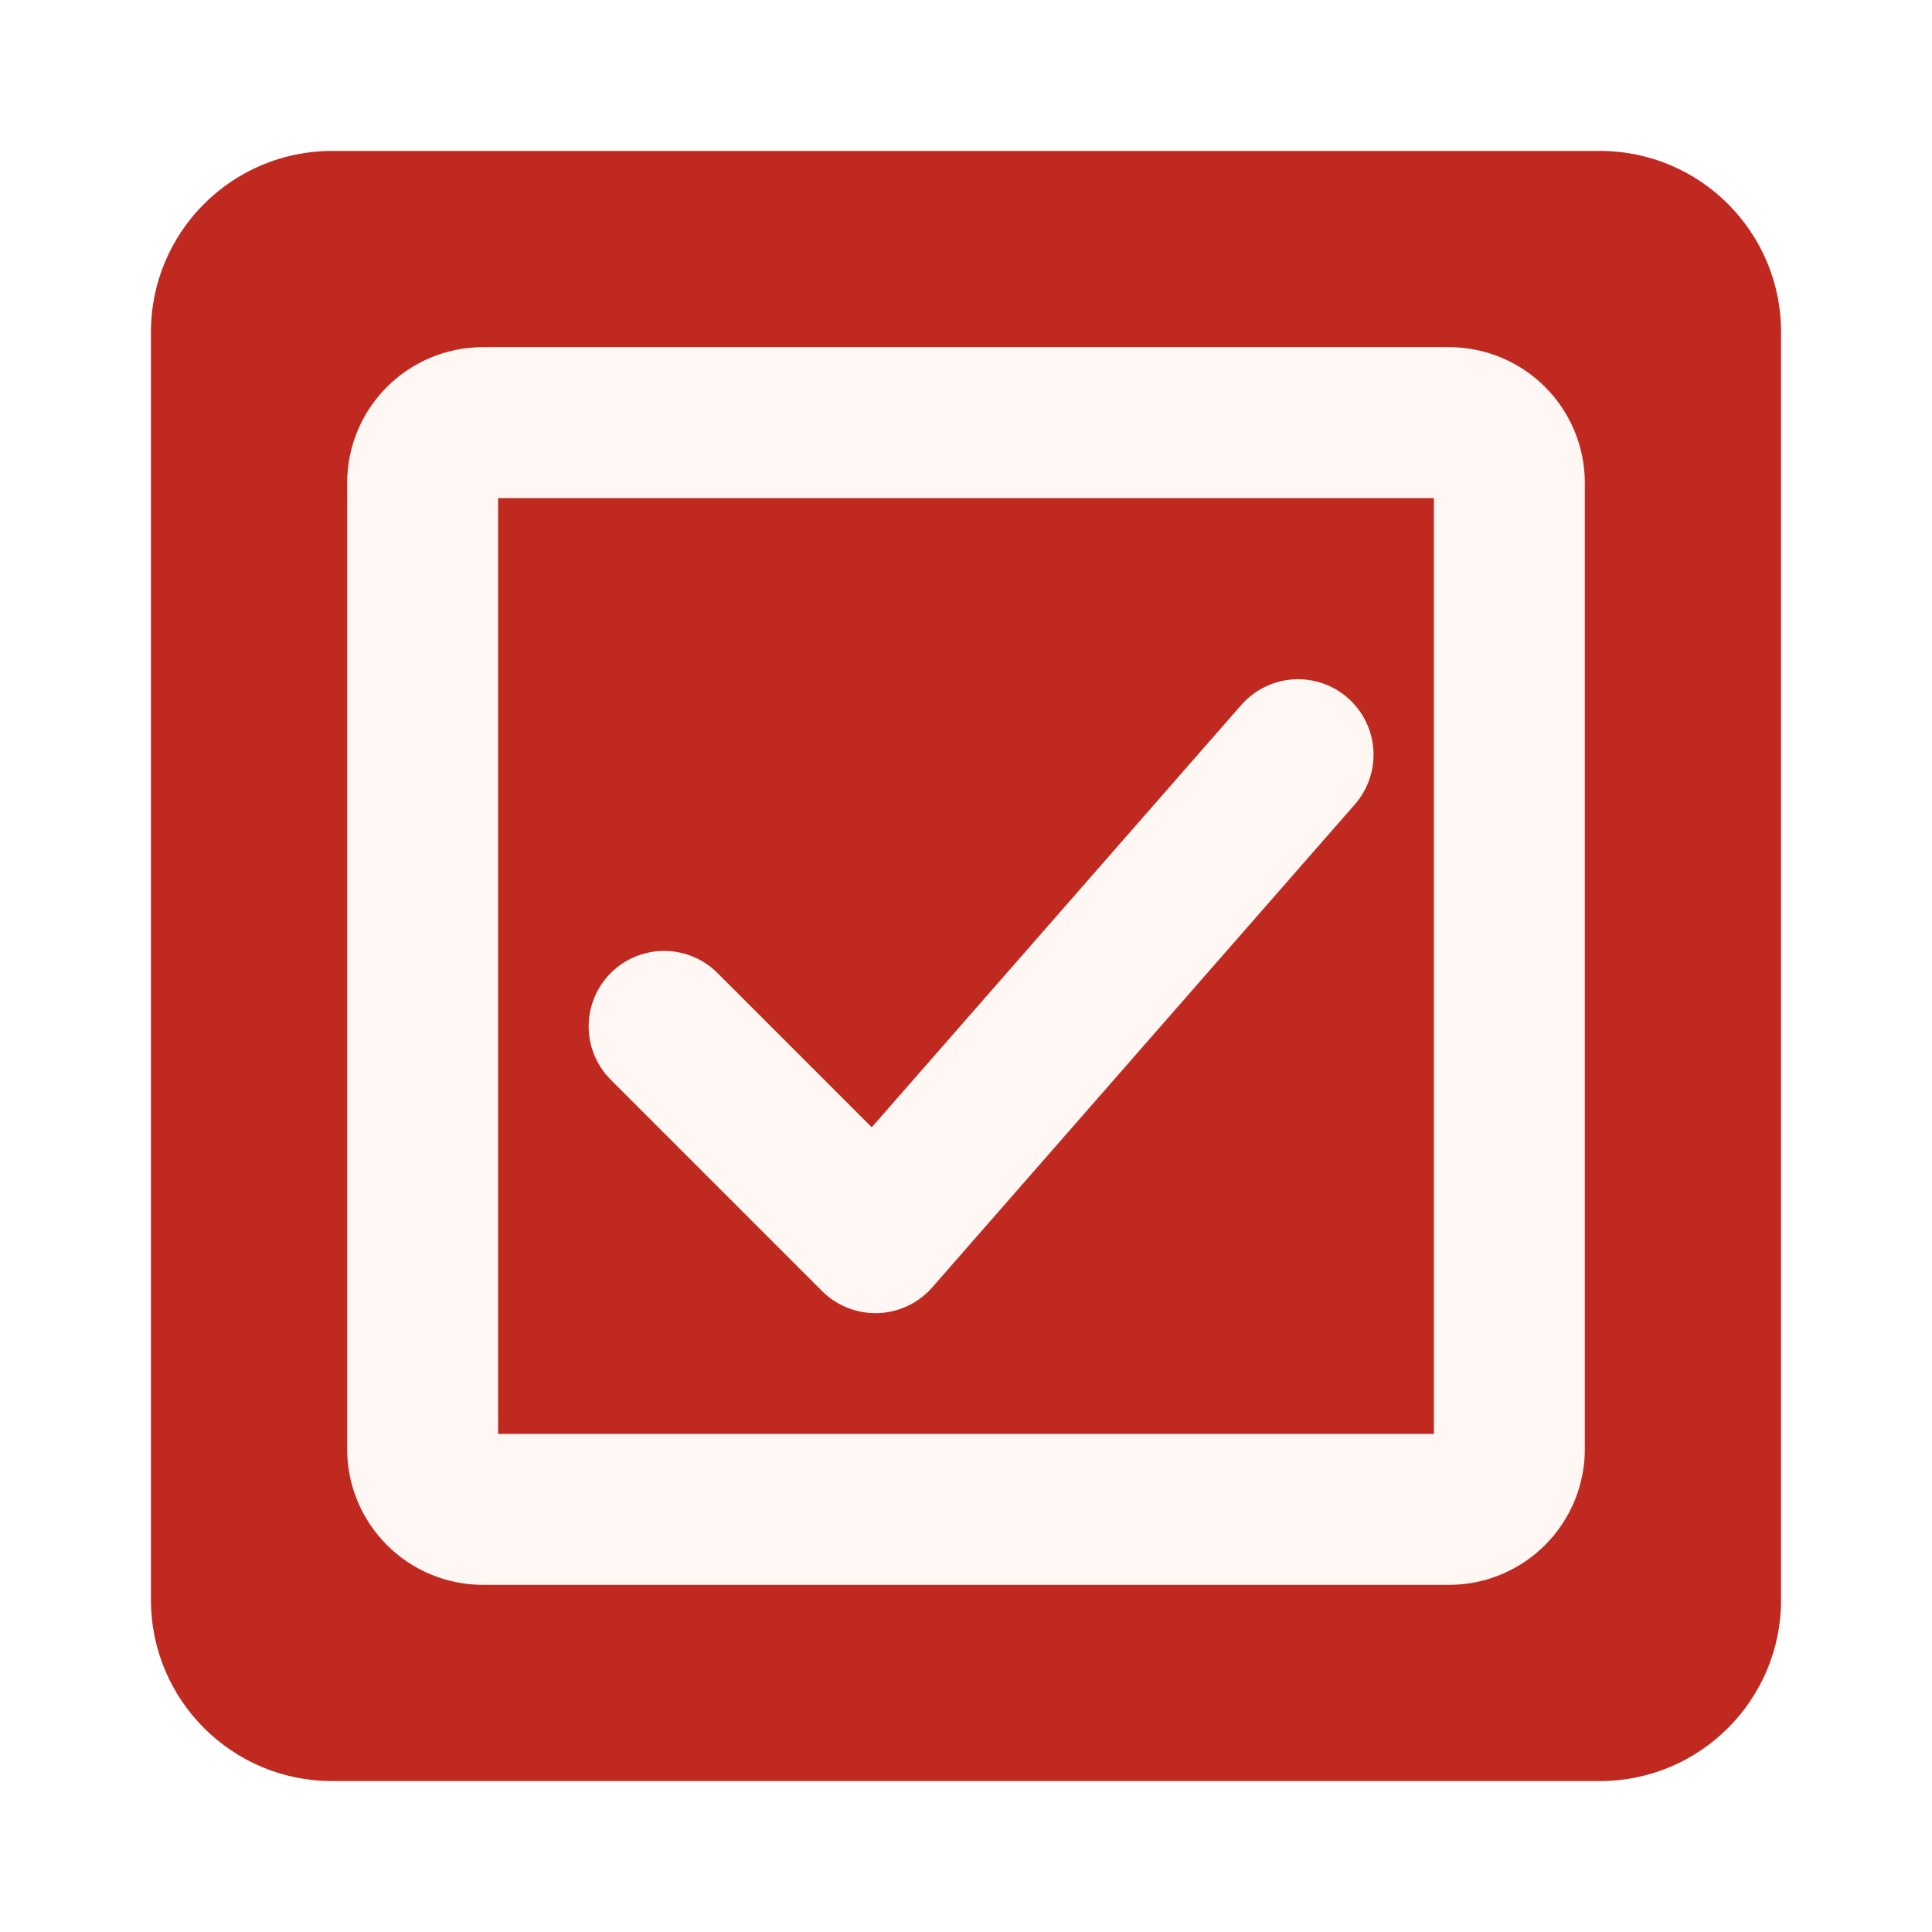
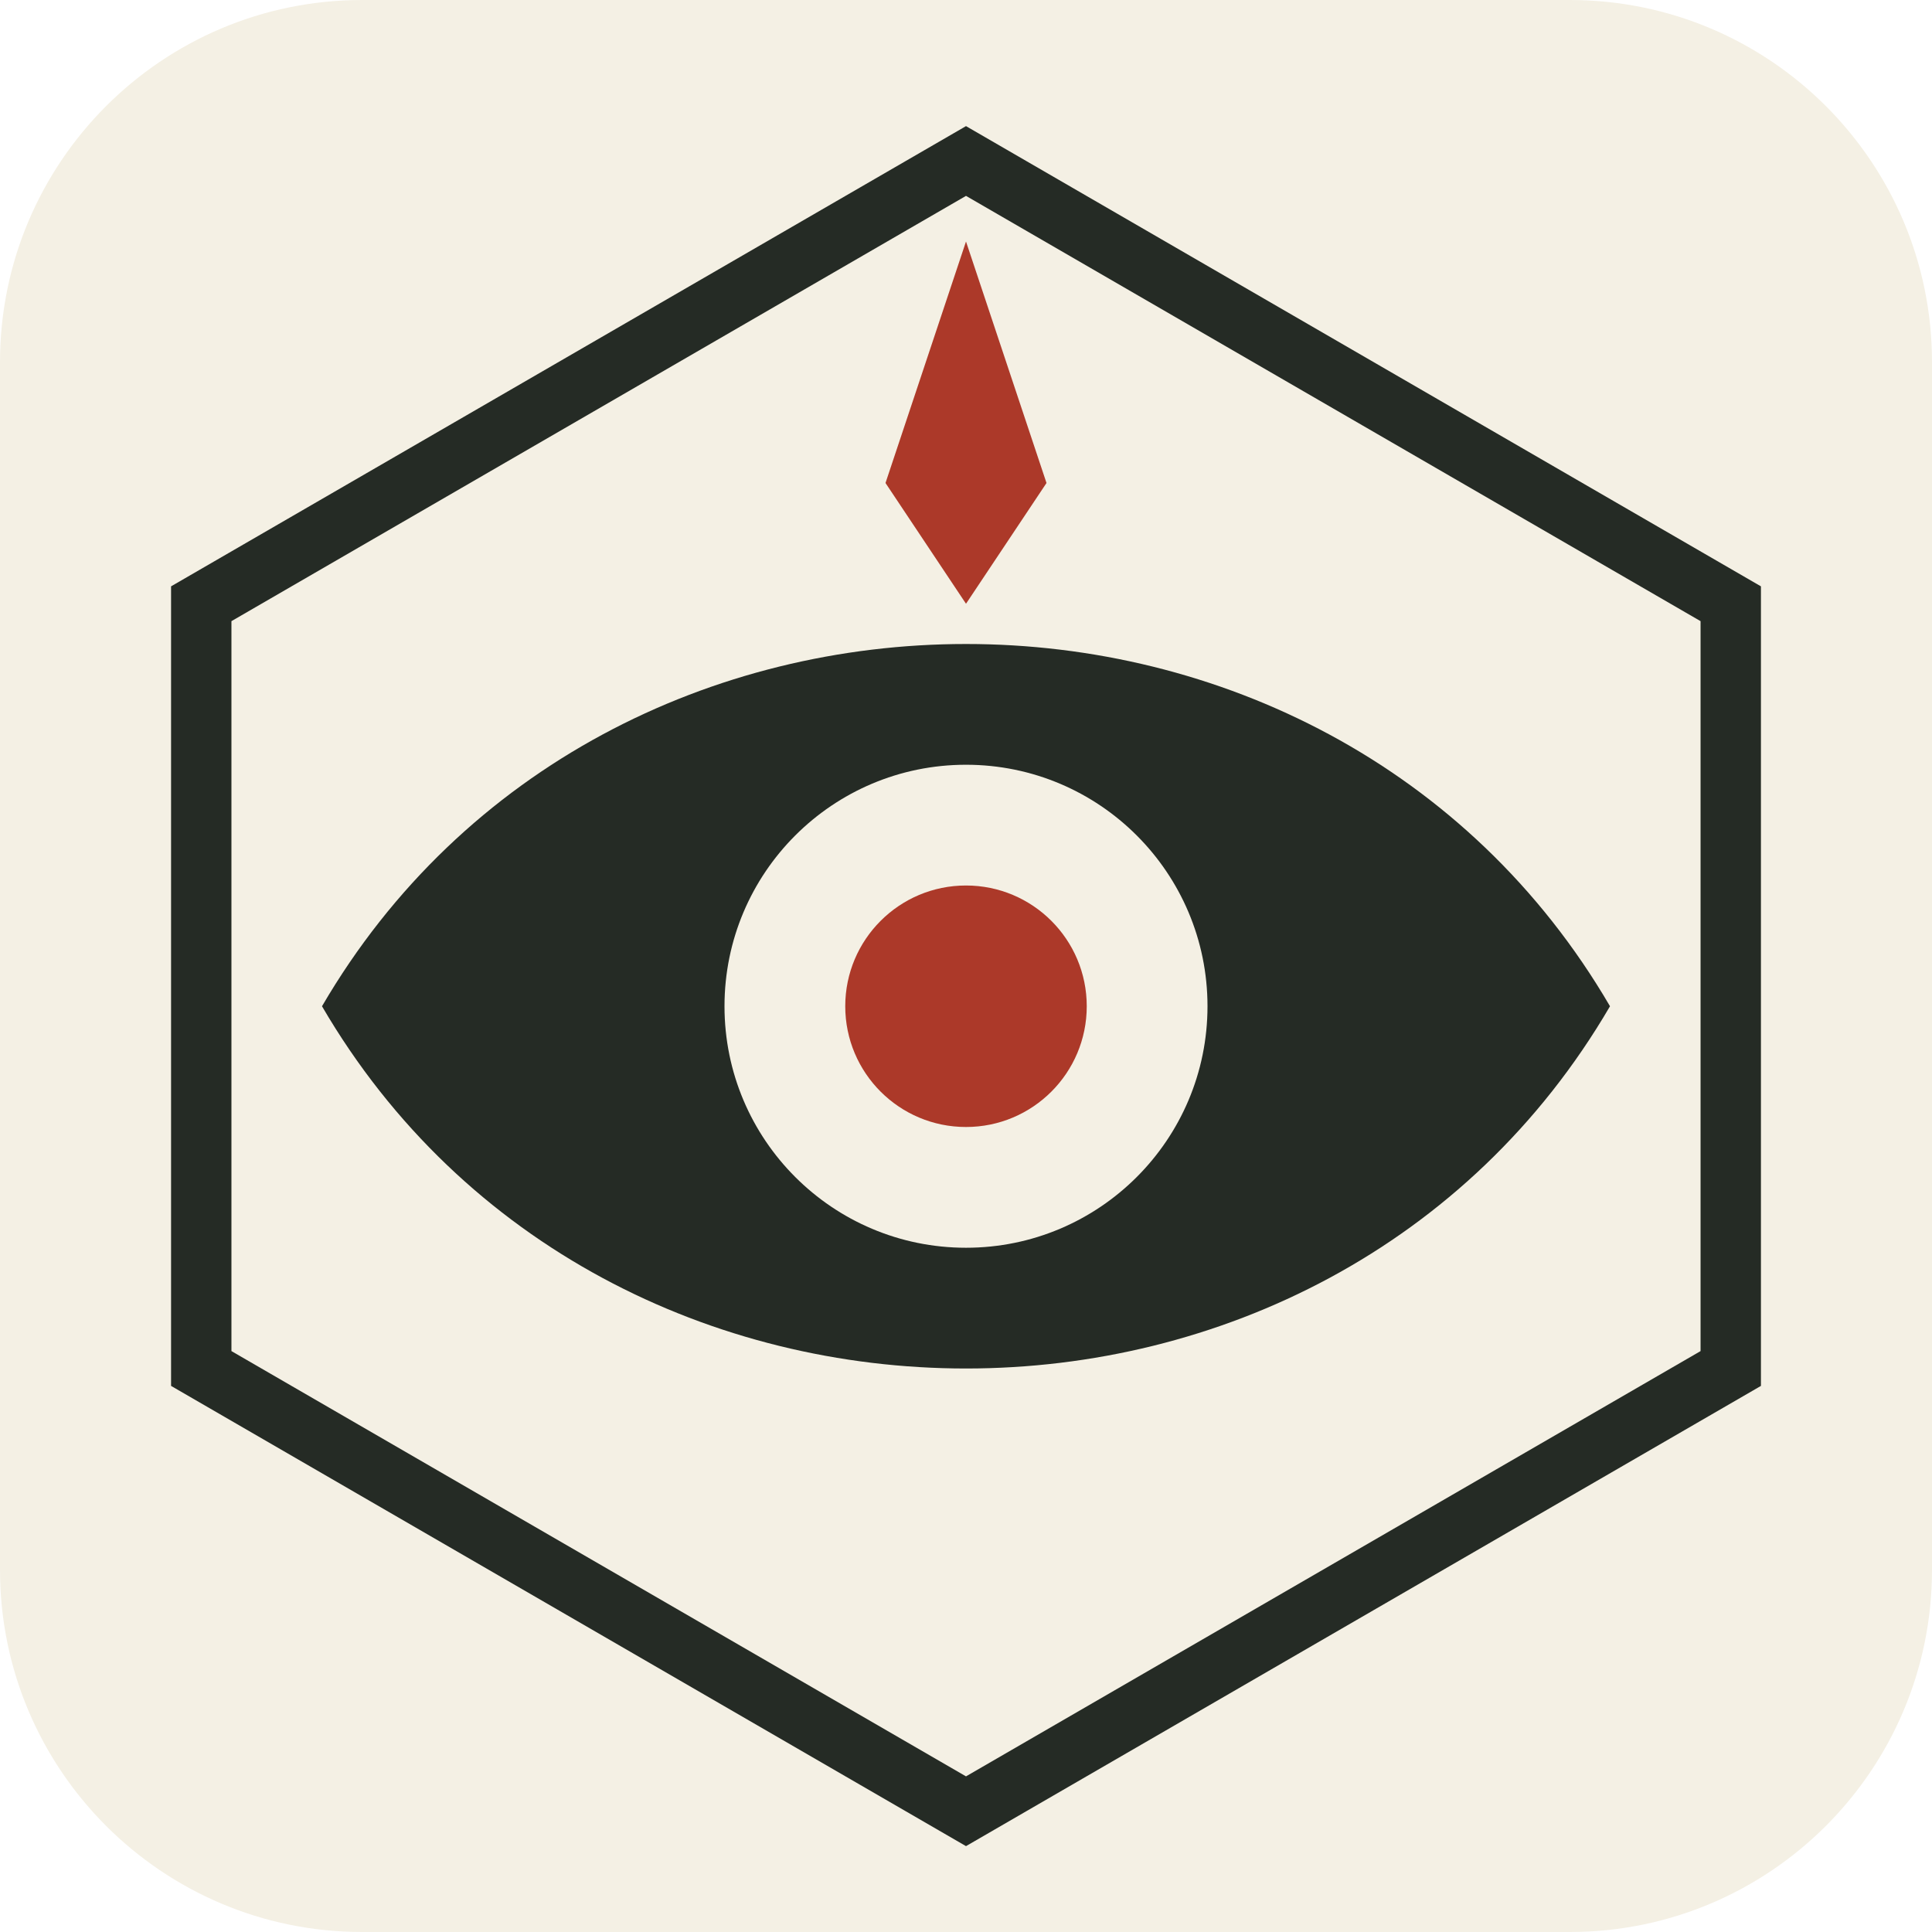
- <svg xmlns="http://www.w3.org/2000/svg" viewBox="0 0 64 64">
-   <rect x="5" y="5" width="54" height="54" rx="6" fill="#c0291f" />
-   <rect x="14" y="14" width="36" height="36" rx="2" fill="none" stroke="#fff7f4" stroke-width="5" />
-   <path d="M22 34l7 7 14-16" fill="none" stroke="#fff7f4" stroke-width="5" stroke-linecap="round" stroke-linejoin="round" />
+ <svg xmlns="http://www.w3.org/2000/svg" viewBox="0 0 48 48">
+   <rect width="48" height="48" rx="9" fill="#f4f0e4" />
+   <path d="M24 4 43 15v19L24 45 5 34V15Z" fill="none" stroke="#252b25" stroke-width="1.5" />
+   <path d="M8 25c7-12 25-12 32 0-7 12-25 12-32 0Z" fill="#252b25" />
+   <circle cx="24" cy="25" r="6" fill="#f4f0e4" />
+   <circle cx="24" cy="25" r="3" fill="#ac3929" />
+   <path d="m24 6 2 6-2 3-2-3Z" fill="#ac3929" />
</svg>
